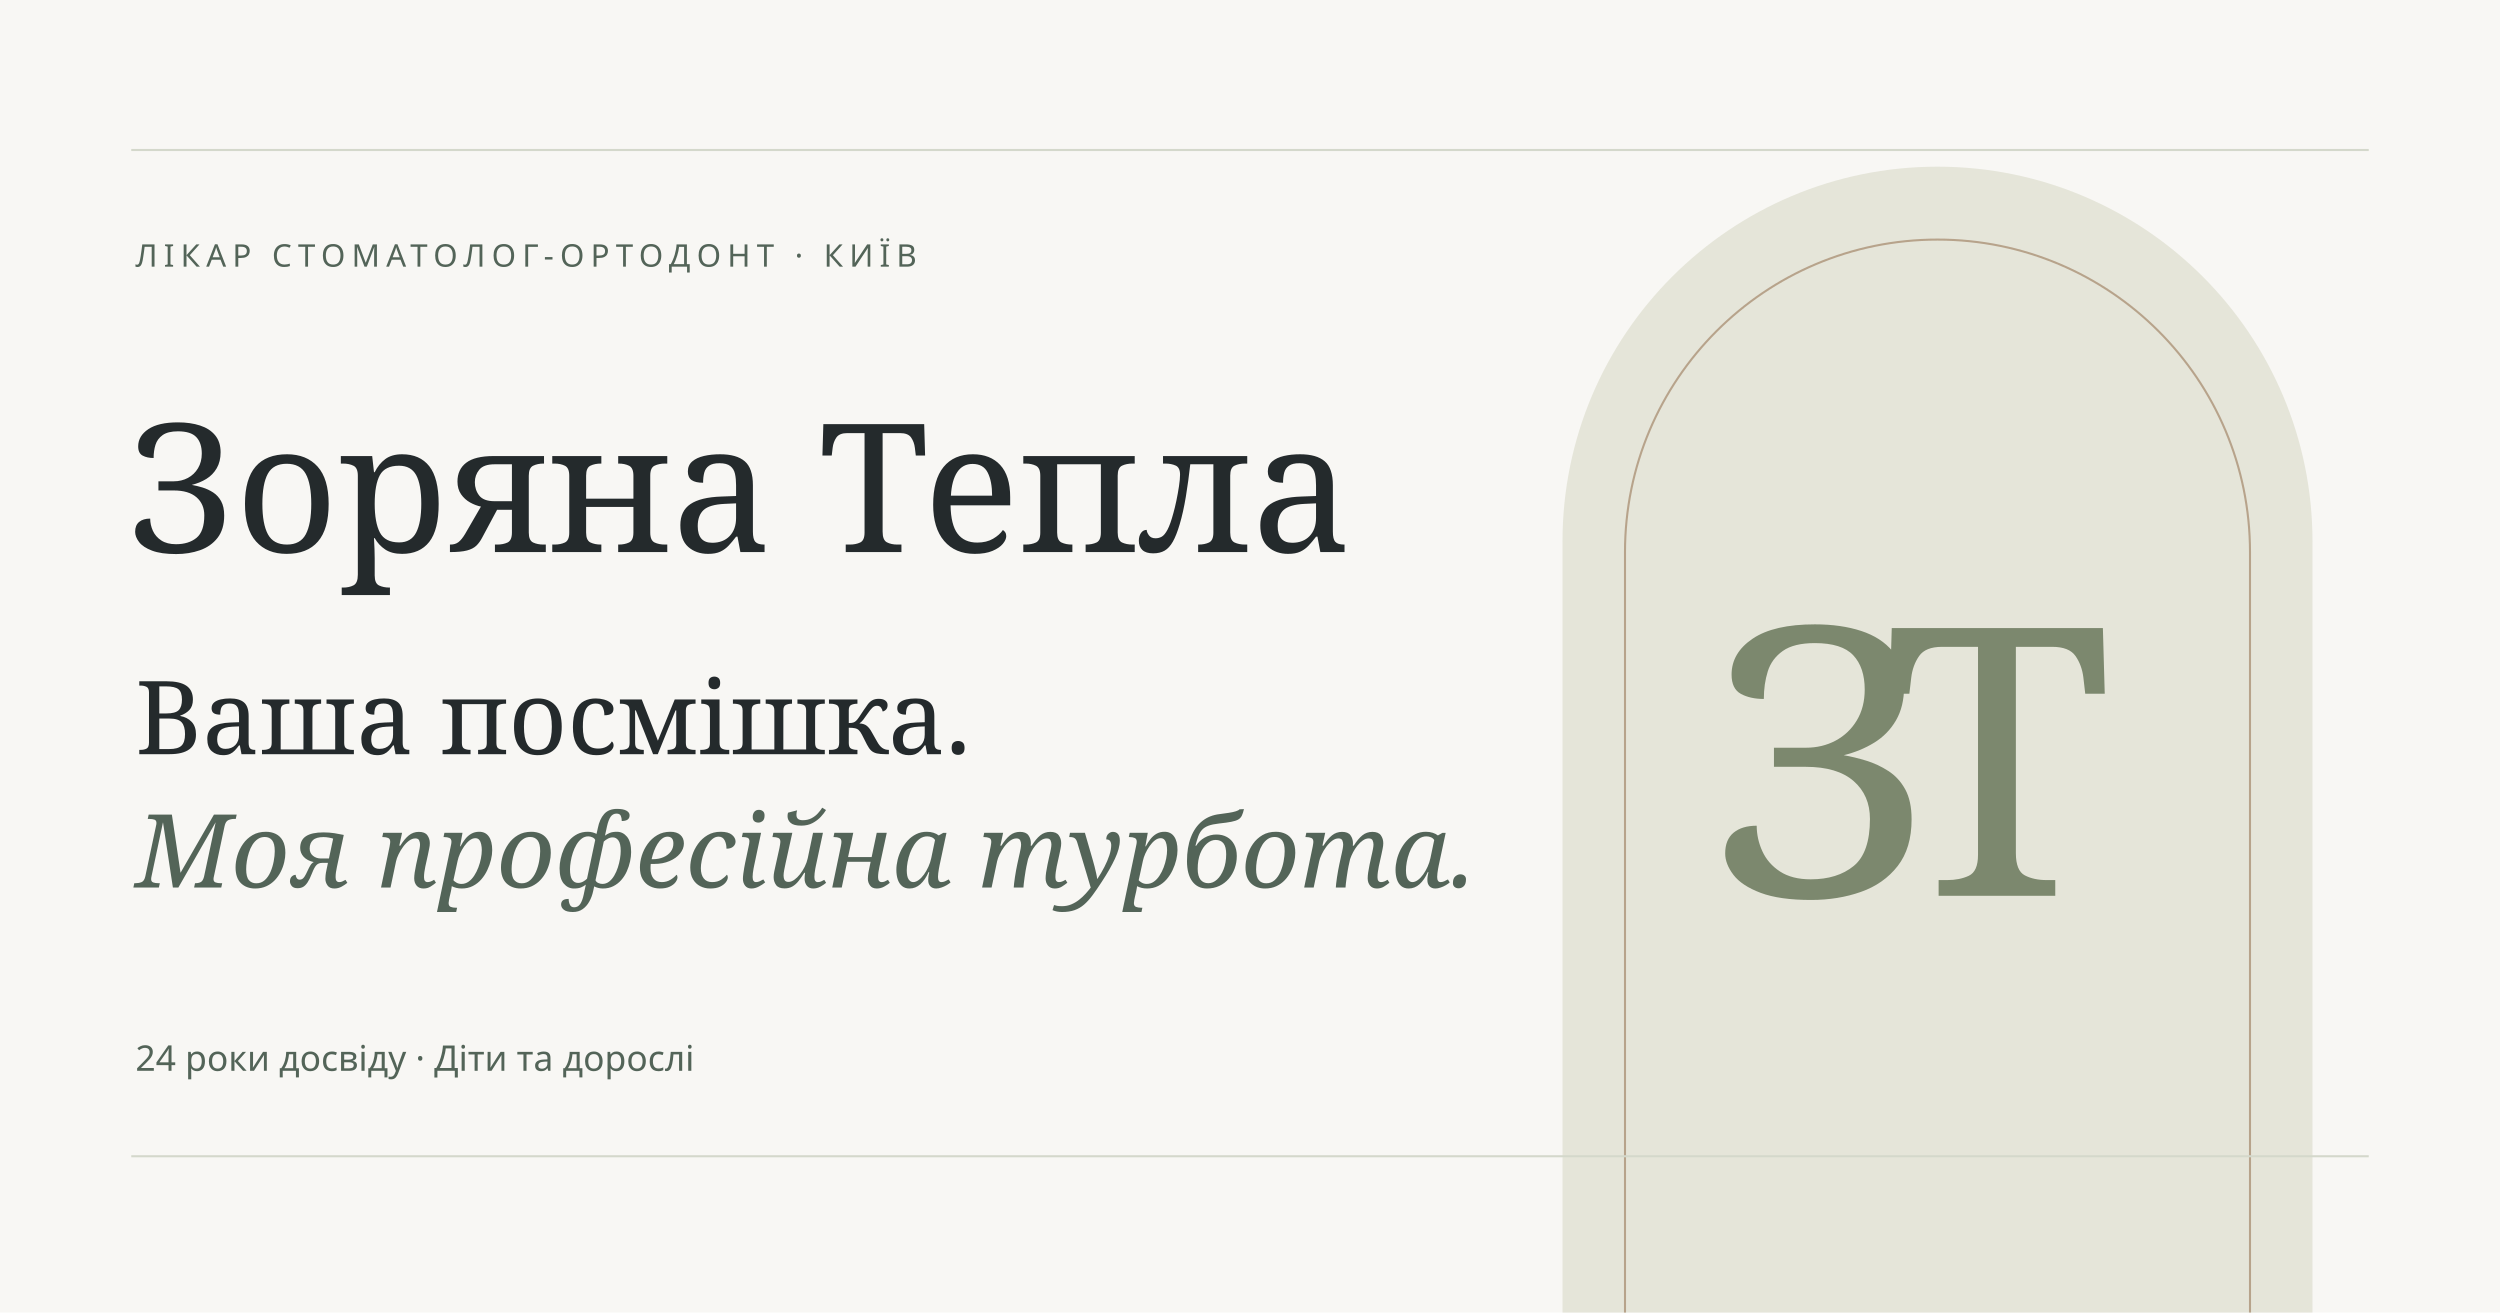
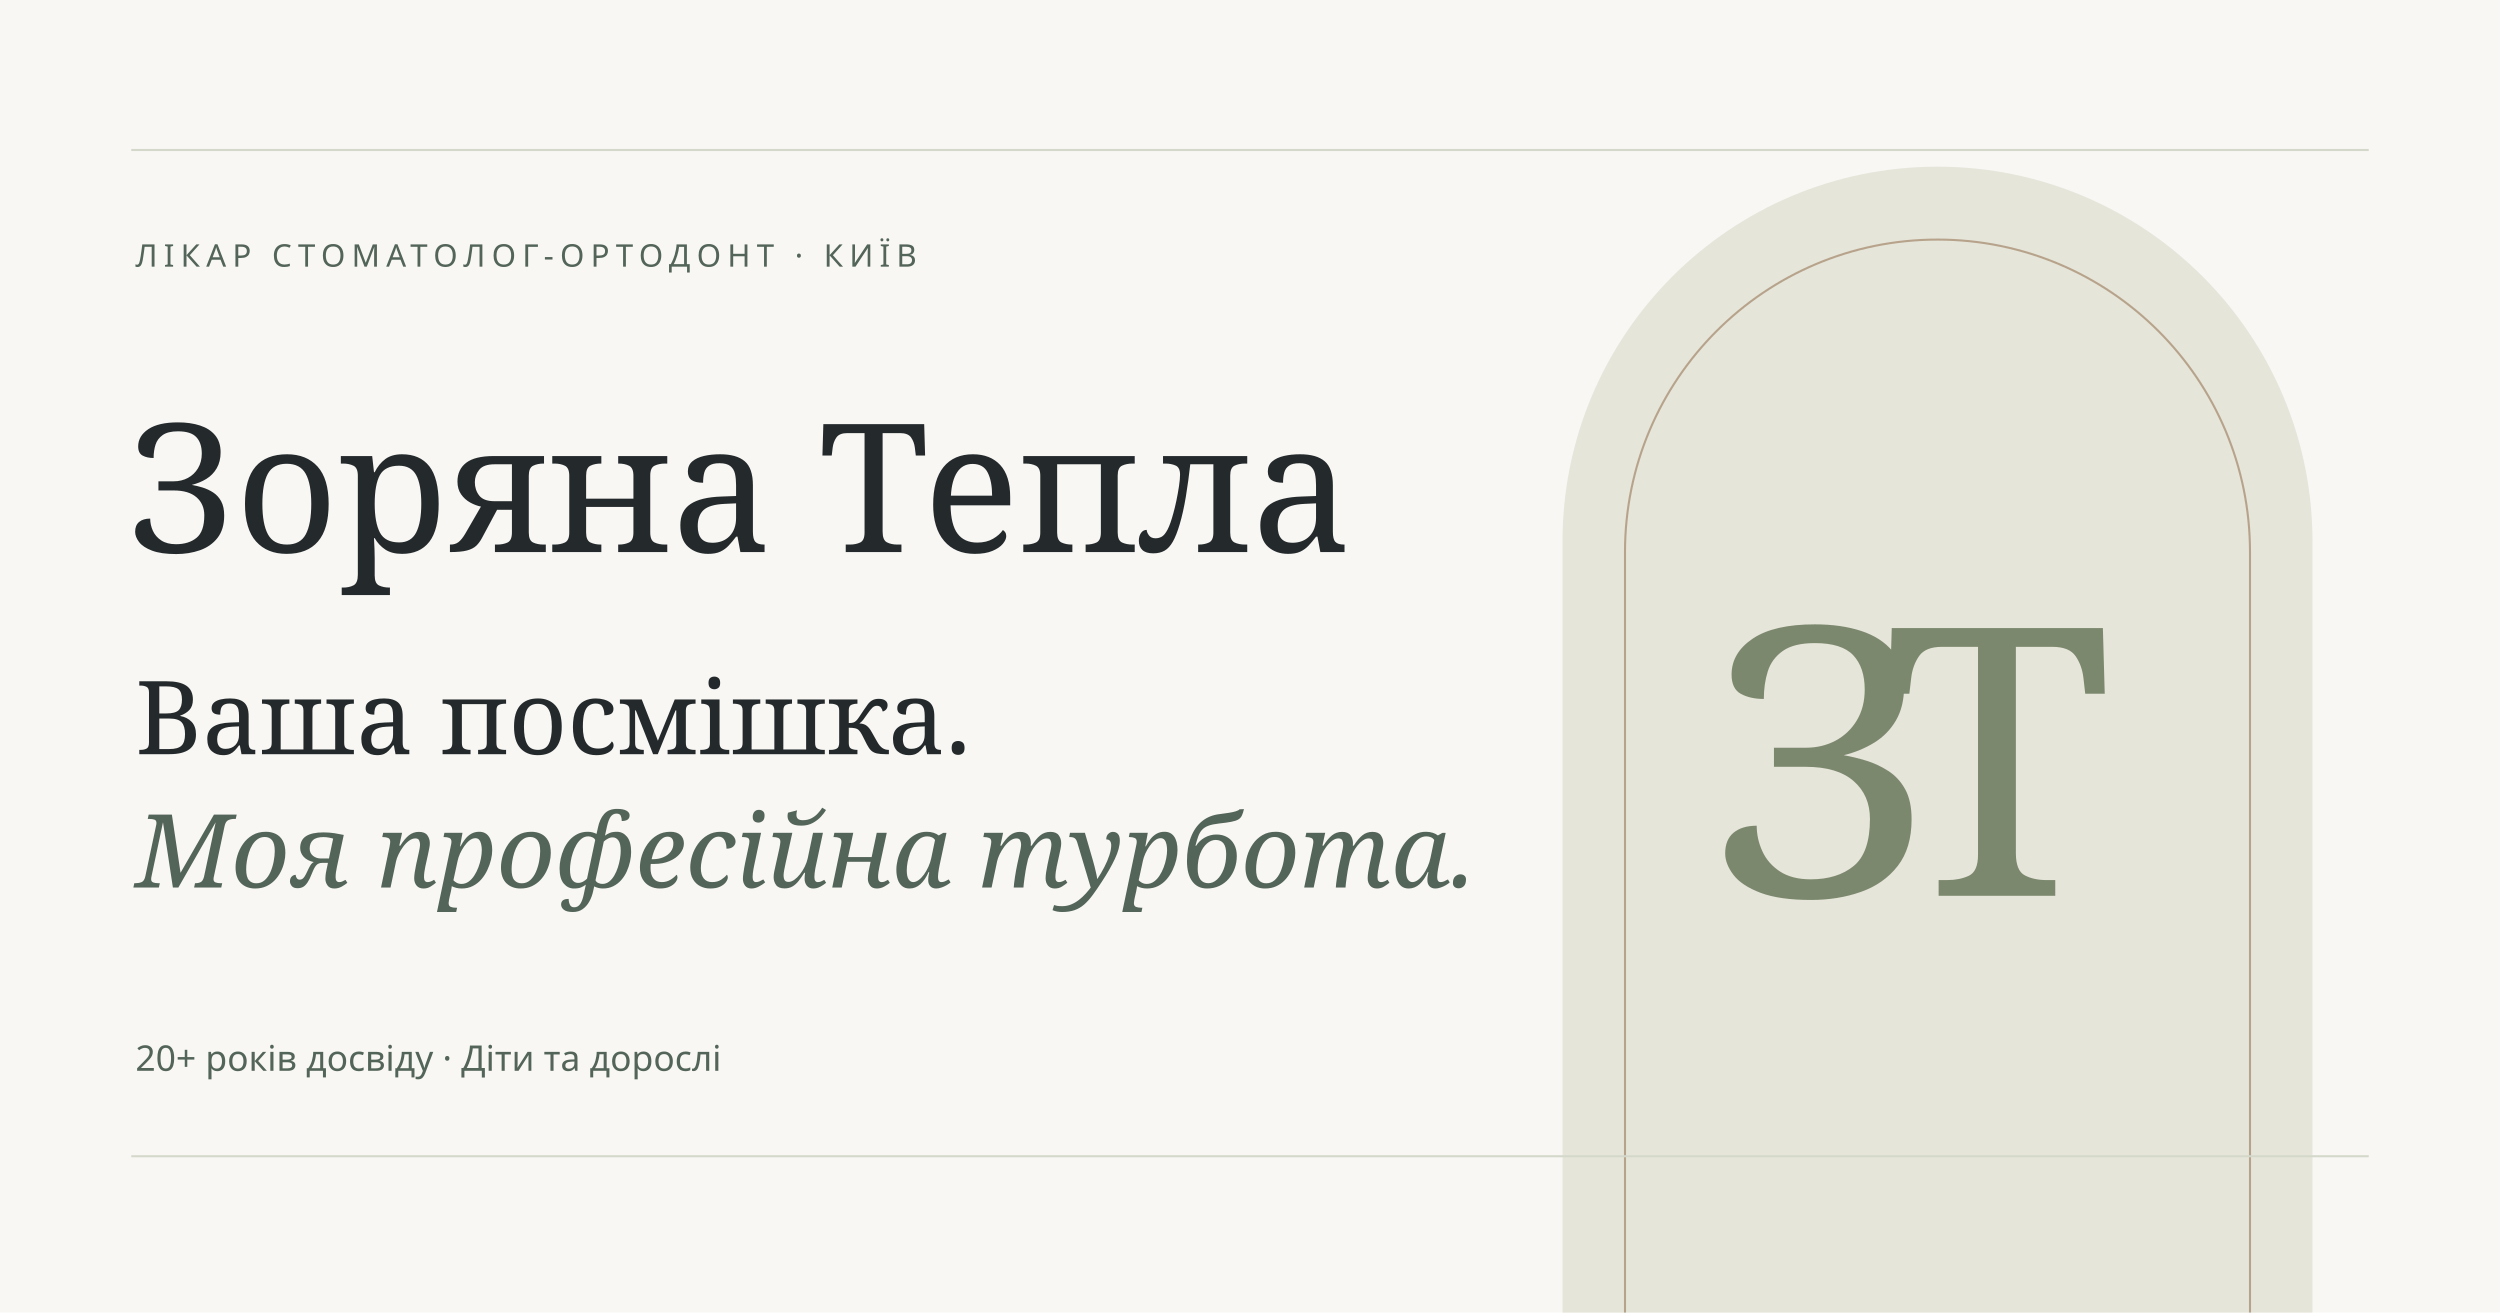
<svg xmlns="http://www.w3.org/2000/svg" width="1200" height="630" viewBox="0 0 1200 630">
  <rect width="1200" height="630" fill="#f8f7f4" />
  <path d="M750 630V260a180 180 0 01360 0v370" fill="#e5e5d9" />
  <path d="M780 630V265a150 150 0 01300 0v365" stroke="#b7a38b" stroke-width="1" fill="none" />
  <path d="M63 72h1074M63 555h1074" stroke="#d4d8cb" />
  <text x="65" y="128" fill="#536458" font-family="sans-serif" font-size="15" letter-spacing="3">ЛІКАР СТОМАТОЛОГ-ОРТОДОНТ · КИЇВ</text>
  <g fill="#242a2c" font-family="serif">
    <text x="61" y="265" font-size="86">Зоряна Тепла</text>
    <text x="65" y="362" font-size="49">Ваша посмішка.</text>
    <text x="65" y="426" font-size="49" font-style="italic" fill="#536458">Моя професійна турбота.</text>
  </g>
-   <text x="65" y="514" fill="#536458" font-family="sans-serif" font-size="17">24 роки досвіду · Діти та дорослі</text>
+   <text x="65" y="514" fill="#536458" font-family="sans-serif" font-size="17">20+ років досвіду · Діти та дорослі</text>
  <text x="820" y="430" fill="#7c886e" font-family="serif" font-size="180" letter-spacing="-25">ЗТ</text>
</svg>
